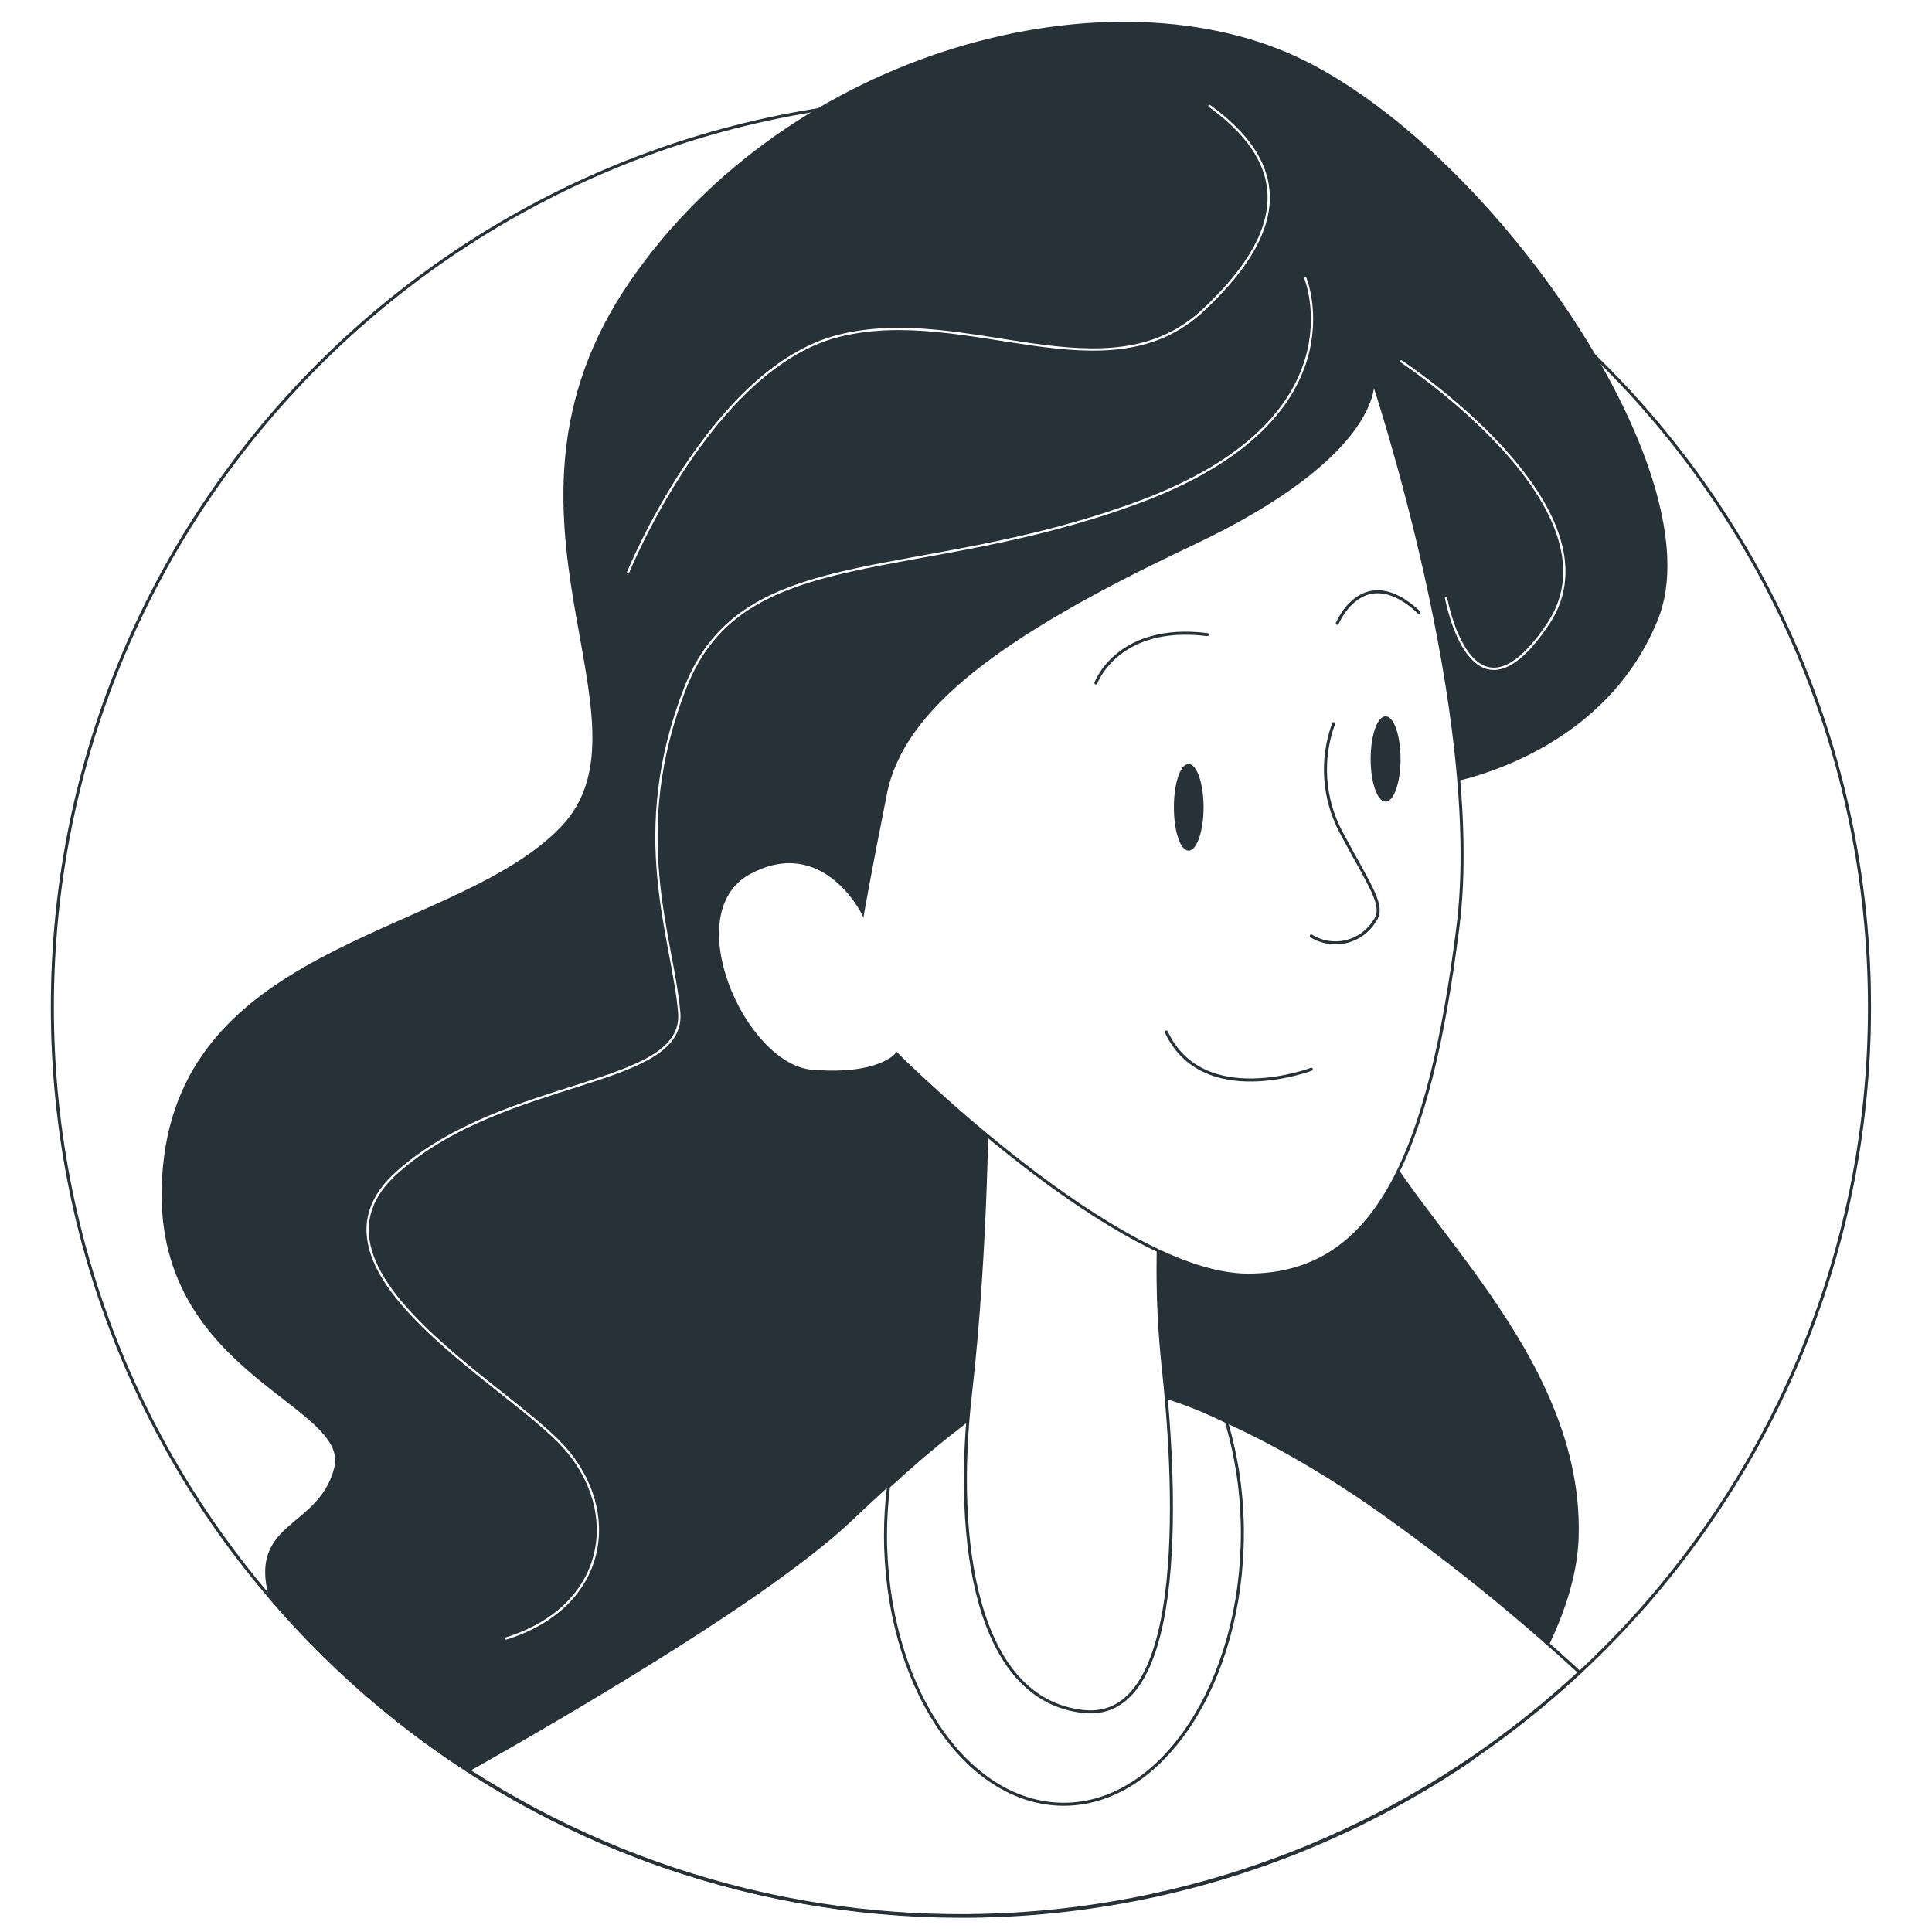
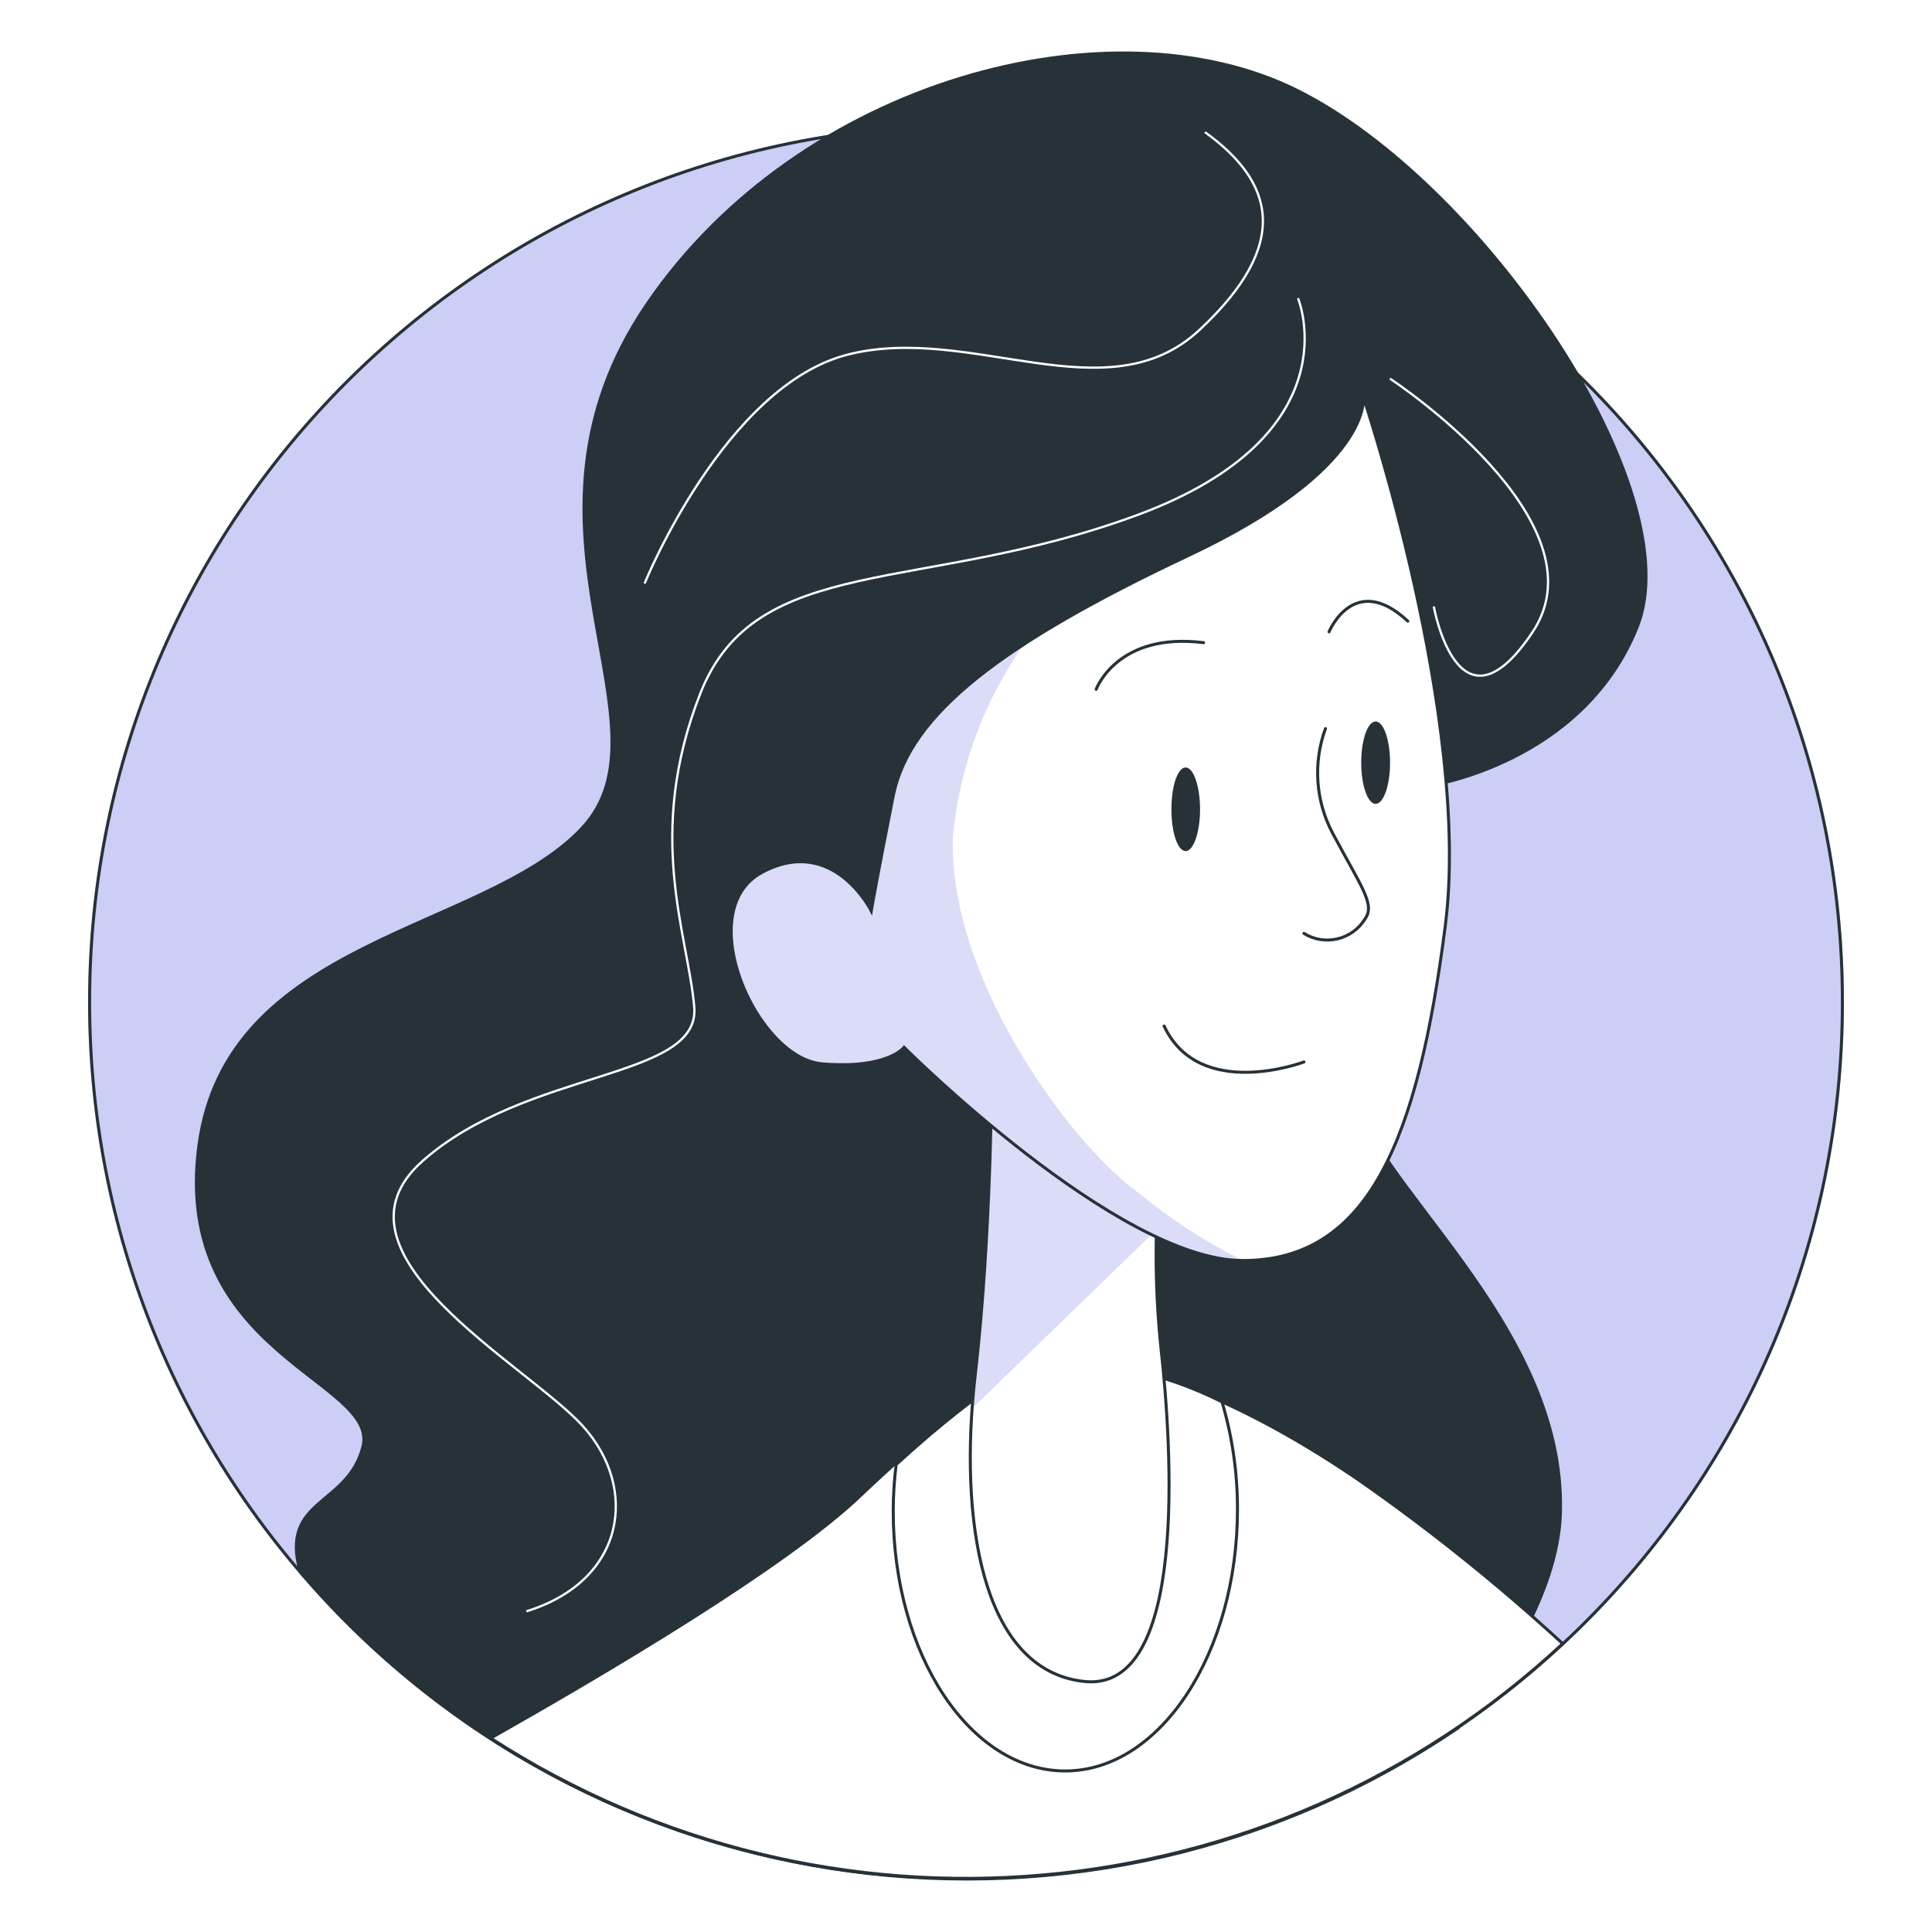
<svg xmlns="http://www.w3.org/2000/svg" version="1.1" width="640" height="640" viewBox="0 0 640 640" xml:space="preserve">
  <defs>
</defs>
-   <g transform="matrix(7.177977 0 0 7.177977 318.3218 321.2546)" id="cSFKu6RzLYitwN5k8kxXO">
+   <g transform="matrix(6.923911 0 0 6.923911 320 320)" id="6XDuV32EsBwz7ol29Xckz">
    <g style="" vector-effect="non-scaling-stroke">
-       <g transform="matrix(1 0 0 1 0 1.725188)" id="oW7kra2fmDqgsjUyu4t5C">
-         <path style="stroke: rgb(38,50,56); stroke-width: 1; stroke-dasharray: none; stroke-linecap: butt; stroke-dashoffset: 0; stroke-linejoin: miter; stroke-miterlimit: 4; fill: rgb(255,255,255); fill-rule: nonzero; opacity: 1;" vector-effect="non-scaling-stroke" transform=" translate(-41.93, -41.93)" d="M 0 41.93 C 0 18.773 18.773 0 41.93 0 C 65.087 0 83.86 18.773 83.86 41.93 C 83.86 65.087 65.087 83.86 41.93 83.86 C 18.773 83.86 0 65.087 0 41.93 z" stroke-linecap="round" />
+       <g transform="matrix(1 0 0 1 0 1.725188)" id="mkmxGwwa5vSlamUShbuXF">
+         <path style="stroke: rgb(38,50,56); stroke-width: 1; stroke-dasharray: none; stroke-linecap: butt; stroke-dashoffset: 0; stroke-linejoin: miter; stroke-miterlimit: 4; fill: rgb(182,185,242); fill-rule: nonzero; opacity: 1;" vector-effect="non-scaling-stroke" transform=" translate(-41.93, -41.93)" d="M 0 41.93 C 0 18.773 18.773 0 41.93 0 C 65.087 0 83.86 18.773 83.86 41.93 C 83.86 65.087 65.087 83.86 41.93 83.86 C 18.773 83.86 0 65.087 0 41.93 z" stroke-linecap="round" />
      </g>
-       <g transform="matrix(1 0 0 1 0 1.725188)" id="rM__9JoZzF4ssjN5wxx7Q">
+       <g transform="matrix(1 0 0 1 0 1.725188)" id="qikCU3JGp69pQGmyyNwdO">
        <path style="stroke: rgb(38,50,56); stroke-width: 1; stroke-dasharray: none; stroke-linecap: butt; stroke-dashoffset: 0; stroke-linejoin: miter; stroke-miterlimit: 4; fill: rgb(255,255,255); fill-rule: nonzero; opacity: 0.3;" vector-effect="non-scaling-stroke" transform=" translate(-41.93, -41.93)" d="M 0 41.93 C 0 18.773 18.773 0 41.93 0 C 65.087 0 83.86 18.773 83.86 41.93 C 83.86 65.087 65.087 83.86 41.93 83.86 C 18.773 83.86 0 65.087 0 41.93 z" stroke-linecap="round" />
      </g>
-       <g transform="matrix(1 0 0 1 -2.143319 0)" id="y1n8p39A8wW0Yjx7_d89p">
+       <g transform="matrix(1 0 0 1 -2.143319 0)" id="e285WI3joweJ-AMUdJdBF">
        <path style="stroke: rgb(38,50,56); stroke-width: 1; stroke-dasharray: none; stroke-linecap: butt; stroke-dashoffset: 0; stroke-linejoin: miter; stroke-miterlimit: 10; fill: rgb(38,50,56); fill-rule: nonzero; opacity: 1;" vector-effect="non-scaling-stroke" transform=" translate(-174.0885, -182.7484)" d="M 147.38 205.74 C 146.66 208.61 143.38 208.21 144.38 211.74 C 158.253 227.98 182.12 231.189 199.79 219.19 C 202.79 215.64 204.59 211.91 204.67 208.91 C 204.94 199.75 195.26 192.91 194.74 188.5 C 194.22 184.09 198.4 174.12 198.4 174.12 C 198.4 174.12 205.72 173.07 208.34 166.54 C 210.96 160.01 201 145.32 192.1 140.87 C 183.2 136.42 168.3 140.35 160.98 151.07 C 153.66 161.79 162.55 171.21 157.84 176.18 C 153.13 181.15 140.84 181.41 139.53 191.35 C 138.22 201.29 148.16 202.6 147.38 205.74 Z" stroke-linecap="round" />
      </g>
-       <g transform="matrix(1 0 0 1 -5.588976 -0.5233805)" id="oKTU25kpZdh6IzgFCDSWx">
+       <g transform="matrix(1 0 0 1 -5.588976 -0.5233805)" id="Wv-oz2ryIq2G5K5Yofoan">
        <path style="stroke: rgb(255,255,255); stroke-width: 0.75; stroke-dasharray: none; stroke-linecap: round; stroke-dashoffset: 0; stroke-linejoin: round; stroke-miterlimit: 4; fill: none; fill-rule: nonzero; opacity: 1;" vector-effect="non-scaling-stroke" transform=" translate(-170.6428, -182.225)" d="M 192.13 150.84 C 192.13 150.84 194.78 157.33 184.46 161.16 C 174.14 164.99 166.18 162.93 163.52 169.71 C 160.86 176.49 162.93 181.22 163.23 184.71 C 163.53 188.2 155.23 187.65 150.23 192.08 C 145.23 196.51 155.23 201.81 157.9 204.76 C 160.57 207.71 159.96 212.13 155.24 213.61" stroke-linecap="round" />
      </g>
-       <g transform="matrix(1 0 0 1 -0.5790572 -29.10338)" id="7JqdvutlmBZJVU5nOf99N">
+       <g transform="matrix(1 0 0 1 -0.5790572 -29.10338)" id="FyJHfZNLeqiWAG6Mh10im">
        <path style="stroke: rgb(255,255,255); stroke-width: 0.75; stroke-dasharray: none; stroke-linecap: round; stroke-dashoffset: 0; stroke-linejoin: round; stroke-miterlimit: 4; fill: none; fill-rule: nonzero; opacity: 1;" vector-effect="non-scaling-stroke" transform=" translate(-175.6527, -153.645)" d="M 160.87 164.41 C 160.87 164.41 164.7 154.97 170.6 153.49 C 176.5 152.01 182.99 156.44 187.41 152.31 C 191.83 148.18 190.95 145.24 187.7 142.88" stroke-linecap="round" />
      </g>
-       <g transform="matrix(1 0 0 1 24.08264 -20.98406)" id="H5N42PIgwYXG1YeHrcWwT">
+       <g transform="matrix(1 0 0 1 24.08264 -20.98406)" id="X54BmL8V3pMpTHestCNj2">
        <path style="stroke: rgb(255,255,255); stroke-width: 0.75; stroke-dasharray: none; stroke-linecap: round; stroke-dashoffset: 0; stroke-linejoin: round; stroke-miterlimit: 4; fill: none; fill-rule: nonzero; opacity: 1;" vector-effect="non-scaling-stroke" transform=" translate(-200.3144, -161.7643)" d="M 196.55 154.67 C 196.55 154.67 206.88 161.46 203.34 166.77 C 199.8 172.08 198.62 165.59 198.62 165.59" stroke-linecap="round" />
      </g>
-       <g transform="matrix(1 0 0 1 2.903201 31.21473)" id="Bm-Ikf0hfz5NH75Nsc28t">
+       <g transform="matrix(1 0 0 1 2.903201 31.21473)" id="Rph0cQRfy9mHk_gy0r_3H">
        <path style="stroke: rgb(38,50,56); stroke-width: 1; stroke-dasharray: none; stroke-linecap: butt; stroke-dashoffset: 0; stroke-linejoin: miter; stroke-miterlimit: 10; fill: rgb(255,255,255); fill-rule: nonzero; opacity: 1;" vector-effect="non-scaling-stroke" transform=" translate(-179.135, -213.9631)" d="M 153.49 219.69 C 169.605 230.105 190.735 228.243 204.78 215.17 C 201.693 212.334 198.419 209.708 194.98 207.31 C 188.44 202.86 183.21 201.31 179.55 201.55 C 179.55 201.55 176.67 202.86 171.18 208.09 C 167.6 211.5 159 216.57 153.49 219.69 Z" stroke-linecap="round" />
      </g>
-       <g transform="matrix(1 0 0 1 4.753215 28.67913)" id="vrjhzicDF4Q32IcuixqP6">
+       <g transform="matrix(1 0 0 1 4.753215 28.67913)" id="0yPD3F4CXTB_XSpiOwbce">
        <path style="stroke: rgb(38,50,56); stroke-width: 1; stroke-dasharray: none; stroke-linecap: butt; stroke-dashoffset: 0; stroke-linejoin: miter; stroke-miterlimit: 10; fill: rgb(255,255,255); fill-rule: nonzero; opacity: 1;" vector-effect="non-scaling-stroke" transform=" translate(-180.985, -211.4275)" d="M 189.22 208.74 C 189.223 207 188.974 205.269 188.48 203.6 C 185.711 202.216 182.645 201.529 179.55 201.6 C 179.55 201.6 177.26 202.6 172.89 206.6 C 172.798 207.34 172.751 208.084 172.75 208.83 C 172.75 215.7 176.43 221.26 180.98 221.26 C 185.53 221.26 189.22 215.61 189.22 208.74 Z" stroke-linecap="round" />
      </g>
-       <g transform="matrix(1 0 0 1 4.96019 19.85497)" id="MNQJqk0SPV8DOIhJ3Stdn">
+       <g transform="matrix(1 0 0 1 4.96019 19.85497)" id="LL4_3Yjra4zPfwgaT0QyG">
        <path style="stroke: none; stroke-width: 1; stroke-dasharray: none; stroke-linecap: butt; stroke-dashoffset: 0; stroke-linejoin: miter; stroke-miterlimit: 4; fill: rgb(255,255,255); fill-rule: nonzero; opacity: 1;" vector-effect="non-scaling-stroke" transform=" translate(-181.192, -202.6034)" d="M 177.45 188.21 C 177.45 188.21 177.45 195.54 176.67 202.34 C 175.89 209.14 176.93 216.46 181.9 216.98 C 186.87 217.5 186.08 205.74 185.56 201.03 C 185.251 198.075 185.251 195.095 185.56 192.14 Z" stroke-linecap="round" />
      </g>
-       <g transform="matrix(1 0 0 1 4.703201 13.33162)" id="_BluILMe2pD8gA63uQafq" clip-path="url(#CLIPPATH_2)">
-         <clipPath id="CLIPPATH_2">
-           <path transform="matrix(1 0 0 1 0.2569894 6.523351) translate(-181.192, -202.6034)" id="freepik--clip-path-7--inject-1--inject-46" d="M 177.45 188.21 C 177.45 188.21 177.45 195.54 176.67 202.34 C 175.89 209.14 176.93 216.46 181.9 216.98 C 186.87 217.5 186.08 205.74 185.56 201.03 C 185.251 198.075 185.251 195.095 185.56 192.14 Z" stroke-linecap="round" />
+       <g transform="matrix(1 0 0 1 4.703201 13.33162)" id="S9JiGmXaFOQu6Y64AgS03" clip-path="url(#CLIPPATH_4)">
+         <clipPath id="CLIPPATH_4">
+           <path transform="matrix(1 0 0 1 0.2569894 6.523351) translate(-181.192, -202.6034)" id="freepik--clip-path-7--inject-1--inject-37" d="M 177.45 188.21 C 177.45 188.21 177.45 195.54 176.67 202.34 C 175.89 209.14 176.93 216.46 181.9 216.98 C 186.87 217.5 186.08 205.74 185.56 201.03 C 185.251 198.075 185.251 195.095 185.56 192.14 Z" stroke-linecap="round" />
        </clipPath>
-         <path style="stroke: none; stroke-width: 1; stroke-dasharray: none; stroke-linecap: butt; stroke-dashoffset: 0; stroke-linejoin: miter; stroke-miterlimit: 4; fill: rgb(255,255,255); fill-rule: nonzero; opacity: 0.5;" vector-effect="non-scaling-stroke" transform=" translate(-180.935, -196.08)" d="M 176.52 203.92 L 185.35 195.36 C 185.35 195.09 185.35 194.83 185.35 194.59 L 183.55 191.24 L 177.42 188.24 C 177.42 188.24 177.42 195.57 176.64 202.37 C 176.61 202.86 176.56 203.39 176.52 203.92 Z" stroke-linecap="round" />
+         <path style="stroke: none; stroke-width: 1; stroke-dasharray: none; stroke-linecap: butt; stroke-dashoffset: 0; stroke-linejoin: miter; stroke-miterlimit: 4; fill: rgb(182,185,242); fill-rule: nonzero; opacity: 0.5;" vector-effect="non-scaling-stroke" transform=" translate(-180.935, -196.08)" d="M 176.52 203.92 L 185.35 195.36 C 185.35 195.09 185.35 194.83 185.35 194.59 L 183.55 191.24 L 177.42 188.24 C 177.42 188.24 177.42 195.57 176.64 202.37 C 176.61 202.86 176.56 203.39 176.52 203.92 Z" stroke-linecap="round" />
      </g>
-       <g transform="matrix(1 0 0 1 4.96019 19.85497)" id="KhXYPxB4fsQJmJ_hxfCdK">
+       <g transform="matrix(1 0 0 1 4.96019 19.85497)" id="PSXcpTX1Lr_MFG9suO583">
        <path style="stroke: rgb(38,50,56); stroke-width: 1; stroke-dasharray: none; stroke-linecap: butt; stroke-dashoffset: 0; stroke-linejoin: miter; stroke-miterlimit: 10; fill: none; fill-rule: nonzero; opacity: 1;" vector-effect="non-scaling-stroke" transform=" translate(-181.192, -202.6034)" d="M 177.45 188.21 C 177.45 188.21 177.45 195.54 176.67 202.34 C 175.89 209.14 176.93 216.46 181.9 216.98 C 186.87 217.5 186.08 205.74 185.56 201.03 C 185.251 198.075 185.251 195.095 185.56 192.14 Z" stroke-linecap="round" />
      </g>
-       <g transform="matrix(1 0 0 1 5.947529 -6.56838)" id="uzymbyjWckgzFSKvk_h8z">
+       <g transform="matrix(1 0 0 1 5.947529 -6.56838)" id="jEDc9n4wjcugY9r9o_aNB">
        <path style="stroke: none; stroke-width: 1; stroke-dasharray: none; stroke-linecap: butt; stroke-dashoffset: 0; stroke-linejoin: miter; stroke-miterlimit: 4; fill: rgb(255,255,255); fill-rule: nonzero; opacity: 1;" vector-effect="non-scaling-stroke" transform=" translate(-182.1793, -176.18)" d="M 195.24 155.52 C 195.24 155.52 195.76 158.92 186.87 163.11 C 177.98 167.3 173.53 170.69 172.75 174.61 C 171.97 178.53 171.7 180.11 171.7 180.11 C 171.7 180.11 169.87 176.44 166.47 178.27 C 163.07 180.1 166.21 187.17 169.35 187.43 C 172.49 187.69 173.27 186.64 173.27 186.64 C 173.27 186.64 183.47 196.84 189.48 196.84 C 195.49 196.84 197.85 191.09 199.16 180.84 C 200.43 171 195.24 155.52 195.24 155.52 Z" stroke-linecap="round" />
      </g>
-       <g transform="matrix(1 0 0 1 1.007468 -0.6533805)" id="CrQnW19EHiyuoN5DkfzJV" clip-path="url(#CLIPPATH_3)">
-         <clipPath id="CLIPPATH_3">
-           <path transform="matrix(1 0 0 1 4.940062 -5.915) translate(-182.1793, -176.18)" id="freepik--clip-path-8--inject-1--inject-46" d="M 195.24 155.52 C 195.24 155.52 195.76 158.92 186.87 163.11 C 177.98 167.3 173.53 170.69 172.75 174.61 C 171.97 178.53 171.7 180.11 171.7 180.11 C 171.7 180.11 169.87 176.44 166.47 178.27 C 163.07 180.1 166.21 187.17 169.35 187.43 C 172.49 187.69 173.27 186.64 173.27 186.64 C 173.27 186.64 183.47 196.84 189.48 196.84 C 195.49 196.84 197.85 191.09 199.16 180.84 C 200.43 171 195.24 155.52 195.24 155.52 Z" stroke-linecap="round" />
+       <g transform="matrix(1 0 0 1 1.007468 -0.6533805)" id="JJx60GnvEh5UXtf74jSnp" clip-path="url(#CLIPPATH_5)">
+         <clipPath id="CLIPPATH_5">
+           <path transform="matrix(1 0 0 1 4.940062 -5.915) translate(-182.1793, -176.18)" id="freepik--clip-path-8--inject-1--inject-37" d="M 195.24 155.52 C 195.24 155.52 195.76 158.92 186.87 163.11 C 177.98 167.3 173.53 170.69 172.75 174.61 C 171.97 178.53 171.7 180.11 171.7 180.11 C 171.7 180.11 169.87 176.44 166.47 178.27 C 163.07 180.1 166.21 187.17 169.35 187.43 C 172.49 187.69 173.27 186.64 173.27 186.64 C 173.27 186.64 183.47 196.84 189.48 196.84 C 195.49 196.84 197.85 191.09 199.16 180.84 C 200.43 171 195.24 155.52 195.24 155.52 Z" stroke-linecap="round" />
        </clipPath>
-         <path style="stroke: none; stroke-width: 1; stroke-dasharray: none; stroke-linecap: butt; stroke-dashoffset: 0; stroke-linejoin: miter; stroke-miterlimit: 4; fill: rgb(255,255,255); fill-rule: nonzero; opacity: 0.5;" vector-effect="non-scaling-stroke" transform=" translate(-177.2393, -182.095)" d="M 175.61 176.5 C 175.927 173.206 177.099 170.052 179.01 167.35 C 175.28 169.79 173.25 172.09 172.75 174.61 C 171.96 178.54 171.7 180.11 171.7 180.11 C 171.7 180.11 169.87 176.44 166.47 178.27 C 163.07 180.1 166.21 187.17 169.35 187.43 C 172.49 187.69 173.27 186.64 173.27 186.64 C 173.27 186.64 183.47 196.84 189.48 196.84 C 187.696 195.953 186.018 194.866 184.48 193.6 C 180.92 191 175.32 183 175.61 176.5 Z" stroke-linecap="round" />
+         <path style="stroke: none; stroke-width: 1; stroke-dasharray: none; stroke-linecap: butt; stroke-dashoffset: 0; stroke-linejoin: miter; stroke-miterlimit: 4; fill: rgb(182,185,242); fill-rule: nonzero; opacity: 0.5;" vector-effect="non-scaling-stroke" transform=" translate(-177.2393, -182.095)" d="M 175.61 176.5 C 175.927 173.206 177.099 170.052 179.01 167.35 C 175.28 169.79 173.25 172.09 172.75 174.61 C 171.96 178.54 171.7 180.11 171.7 180.11 C 171.7 180.11 169.87 176.44 166.47 178.27 C 163.07 180.1 166.21 187.17 169.35 187.43 C 172.49 187.69 173.27 186.64 173.27 186.64 C 173.27 186.64 183.47 196.84 189.48 196.84 C 187.696 195.953 186.018 194.866 184.48 193.6 C 180.92 191 175.32 183 175.61 176.5 Z" stroke-linecap="round" />
      </g>
-       <g transform="matrix(1 0 0 1 5.947529 -6.56838)" id="k_zb7szdNcCZZGPrc9mNC">
+       <g transform="matrix(1 0 0 1 5.947529 -6.56838)" id="Ab_rFXMmhAH_lPpy_aJo1">
        <path style="stroke: rgb(38,50,56); stroke-width: 1; stroke-dasharray: none; stroke-linecap: butt; stroke-dashoffset: 0; stroke-linejoin: miter; stroke-miterlimit: 10; fill: none; fill-rule: nonzero; opacity: 1;" vector-effect="non-scaling-stroke" transform=" translate(-182.1793, -176.18)" d="M 195.24 155.52 C 195.24 155.52 195.76 158.92 186.87 163.11 C 177.98 167.3 173.53 170.69 172.75 174.61 C 171.97 178.53 171.7 180.11 171.7 180.11 C 171.7 180.11 169.87 176.44 166.47 178.27 C 163.07 180.1 166.21 187.17 169.35 187.43 C 172.49 187.69 173.27 186.64 173.27 186.64 C 173.27 186.64 183.47 196.84 189.48 196.84 C 195.49 196.84 197.85 191.09 199.16 180.84 C 200.43 171 195.24 155.52 195.24 155.52 Z" stroke-linecap="round" />
      </g>
-       <g transform="matrix(1 0 0 1 17.71217 -6.299765)" id="KZu-PoX1SY3ZOrhv5aOf8">
+       <g transform="matrix(1 0 0 1 17.71217 -6.299765)" id="RC8CPDx0cVWzymU7vbijo">
        <path style="stroke: rgb(38,50,56); stroke-width: 1; stroke-dasharray: none; stroke-linecap: round; stroke-dashoffset: 0; stroke-linejoin: round; stroke-miterlimit: 4; fill: none; fill-rule: nonzero; opacity: 1;" vector-effect="non-scaling-stroke" transform=" translate(-193.944, -176.4486)" d="M 193.43 171.39 C 192.83 173.03 192.953 174.847 193.77 176.39 C 195.14 178.96 195.83 179.81 195.32 180.5 C 195.025 180.979 194.551 181.321 194.003 181.45 C 193.455 181.58 192.879 181.486 192.4 181.19" stroke-linecap="round" />
      </g>
-       <g transform="matrix(1 0 0 1 12.8232 3.978864)" id="zg91DVsaNIliw_n-QSkf2">
+       <g transform="matrix(1 0 0 1 12.8232 3.978864)" id="AG6cZcdfxNCPk-wS9iliN">
        <path style="stroke: rgb(38,50,56); stroke-width: 1; stroke-dasharray: none; stroke-linecap: round; stroke-dashoffset: 0; stroke-linejoin: round; stroke-miterlimit: 4; fill: none; fill-rule: nonzero; opacity: 1;" vector-effect="non-scaling-stroke" transform=" translate(-189.055, -186.7272)" d="M 192.4 187.34 C 192.4 187.34 187.4 189.23 185.71 185.62" stroke-linecap="round" />
      </g>
-       <g transform="matrix(1 0 0 1 10.5132 -7.49838)" id="RRp93KRVrD4rSTNLqT_Nm">
+       <g transform="matrix(1 0 0 1 10.5132 -7.49838)" id="cbRhGZwD6Em_kGOokneCU">
        <path style="stroke: none; stroke-width: 1; stroke-dasharray: none; stroke-linecap: butt; stroke-dashoffset: 0; stroke-linejoin: miter; stroke-miterlimit: 4; fill: rgb(38,50,56); fill-rule: nonzero; opacity: 1;" vector-effect="non-scaling-stroke" transform=" translate(-186.745, -175.25)" d="M 187.43 175.25 C 187.43 176.34 187.12 177.25 186.74 177.25 C 186.36 177.25 186.06 176.37 186.06 175.25 C 186.06 174.13 186.36 173.25 186.74 173.25 C 187.12 173.25 187.43 174.16 187.43 175.25 Z" stroke-linecap="round" />
      </g>
-       <g transform="matrix(1 0 0 1 19.5982 -9.72838)" id="0jDqCGw5JOK-TFXQXfB6H">
+       <g transform="matrix(1 0 0 1 19.5982 -9.72838)" id="Bgh6GvQMAb2Q6ds8Pc6JL">
        <path style="stroke: none; stroke-width: 1; stroke-dasharray: none; stroke-linecap: butt; stroke-dashoffset: 0; stroke-linejoin: miter; stroke-miterlimit: 4; fill: rgb(38,50,56); fill-rule: nonzero; opacity: 1;" vector-effect="non-scaling-stroke" transform=" translate(-0.69, -1.97)" d="M 0 1.97 C 0 0.882 0.309 0 0.69 0 C 1.071 0 1.38 0.882 1.38 1.97 C 1.38 3.058 1.071 3.94 0.69 3.94 C 0.309 3.94 0 3.058 0 1.97 z" stroke-linecap="round" />
      </g>
-       <g transform="matrix(1 0 0 1 8.798201 -14.3861)" id="mdG6wKb6t4etkgyq1j0R8">
+       <g transform="matrix(1 0 0 1 8.798201 -14.3861)" id="g1fDDIYHPl6LNSvw4qoRq">
        <path style="stroke: rgb(38,50,56); stroke-width: 1; stroke-dasharray: none; stroke-linecap: round; stroke-dashoffset: 0; stroke-linejoin: round; stroke-miterlimit: 4; fill: none; fill-rule: nonzero; opacity: 1;" vector-effect="non-scaling-stroke" transform=" translate(-185.03, -168.3623)" d="M 182.46 169.51 C 182.46 169.51 183.46 166.76 187.6 167.28" stroke-linecap="round" />
      </g>
-       <g transform="matrix(1 0 0 1 19.2532 -16.71778)" id="-vl25uLoNkJcpCGPolpil">
+       <g transform="matrix(1 0 0 1 19.2532 -16.71778)" id="TUD-abCFkRaaw_CmT0hI7">
        <path style="stroke: rgb(38,50,56); stroke-width: 1; stroke-dasharray: none; stroke-linecap: round; stroke-dashoffset: 0; stroke-linejoin: round; stroke-miterlimit: 4; fill: none; fill-rule: nonzero; opacity: 1;" vector-effect="non-scaling-stroke" transform=" translate(-195.485, -166.0306)" d="M 193.6 166.76 C 193.6 166.76 194.8 163.85 197.37 166.25" stroke-linecap="round" />
      </g>
    </g>
  </g>
</svg>
